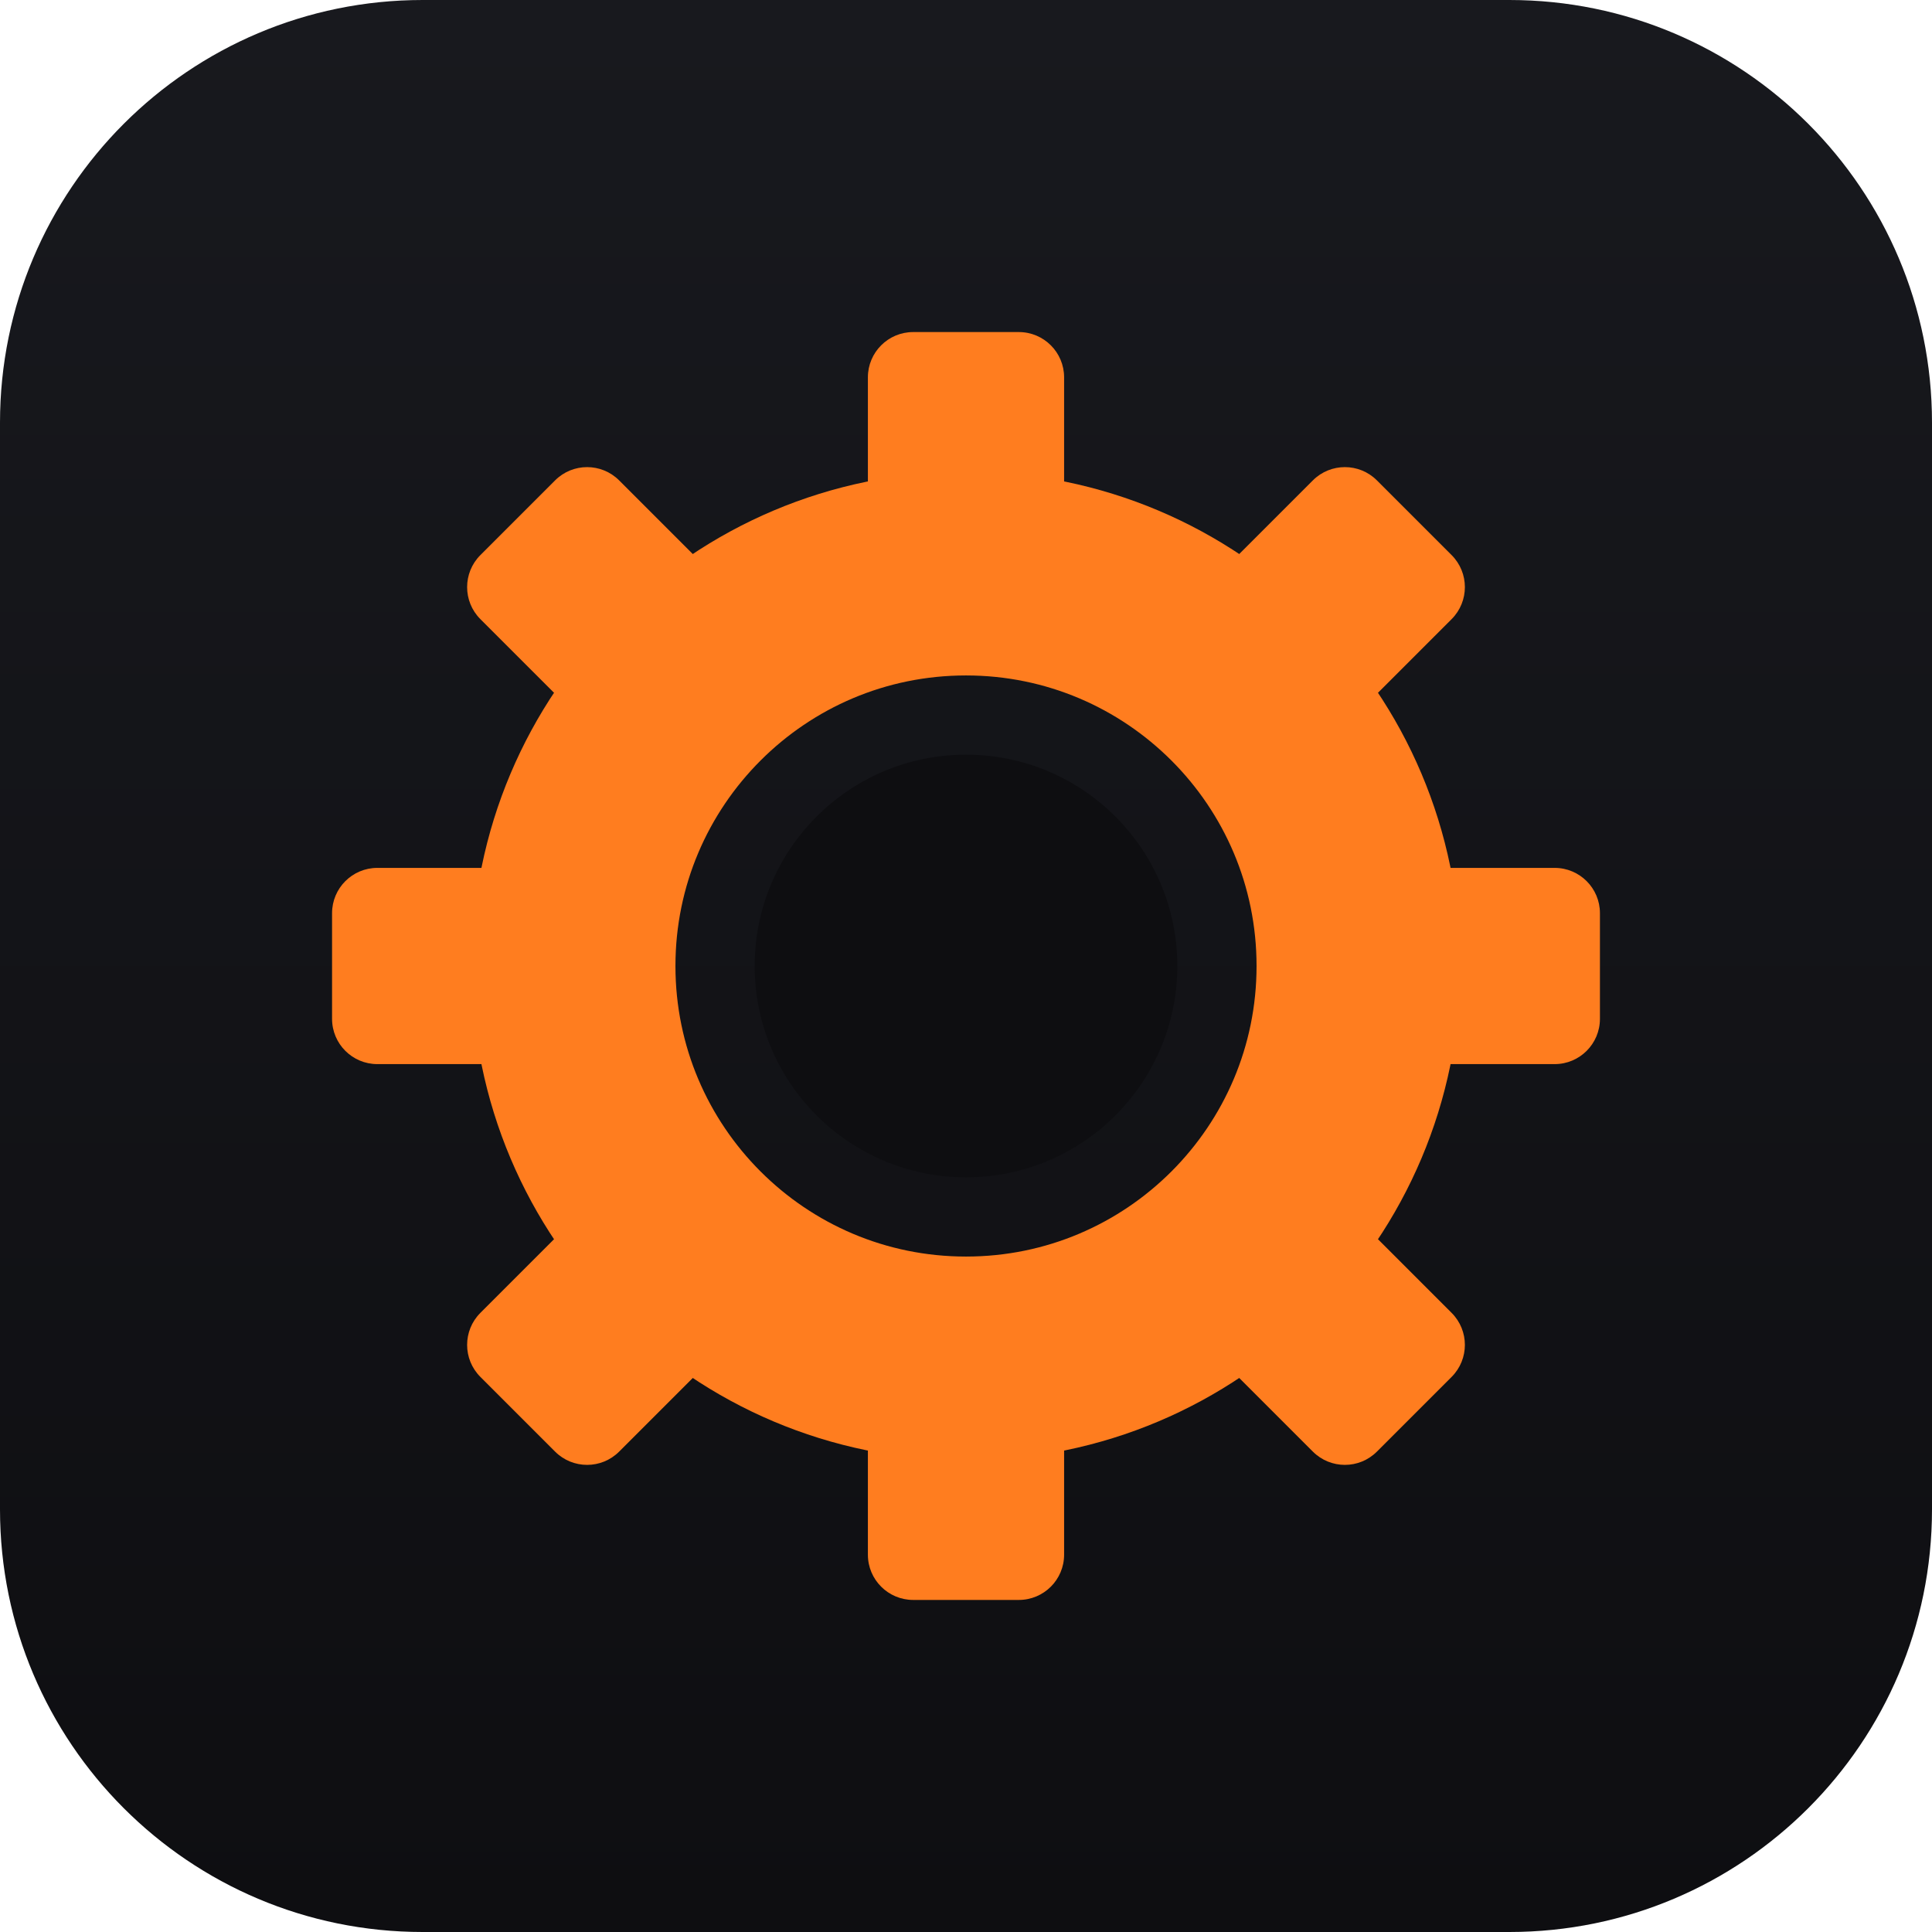
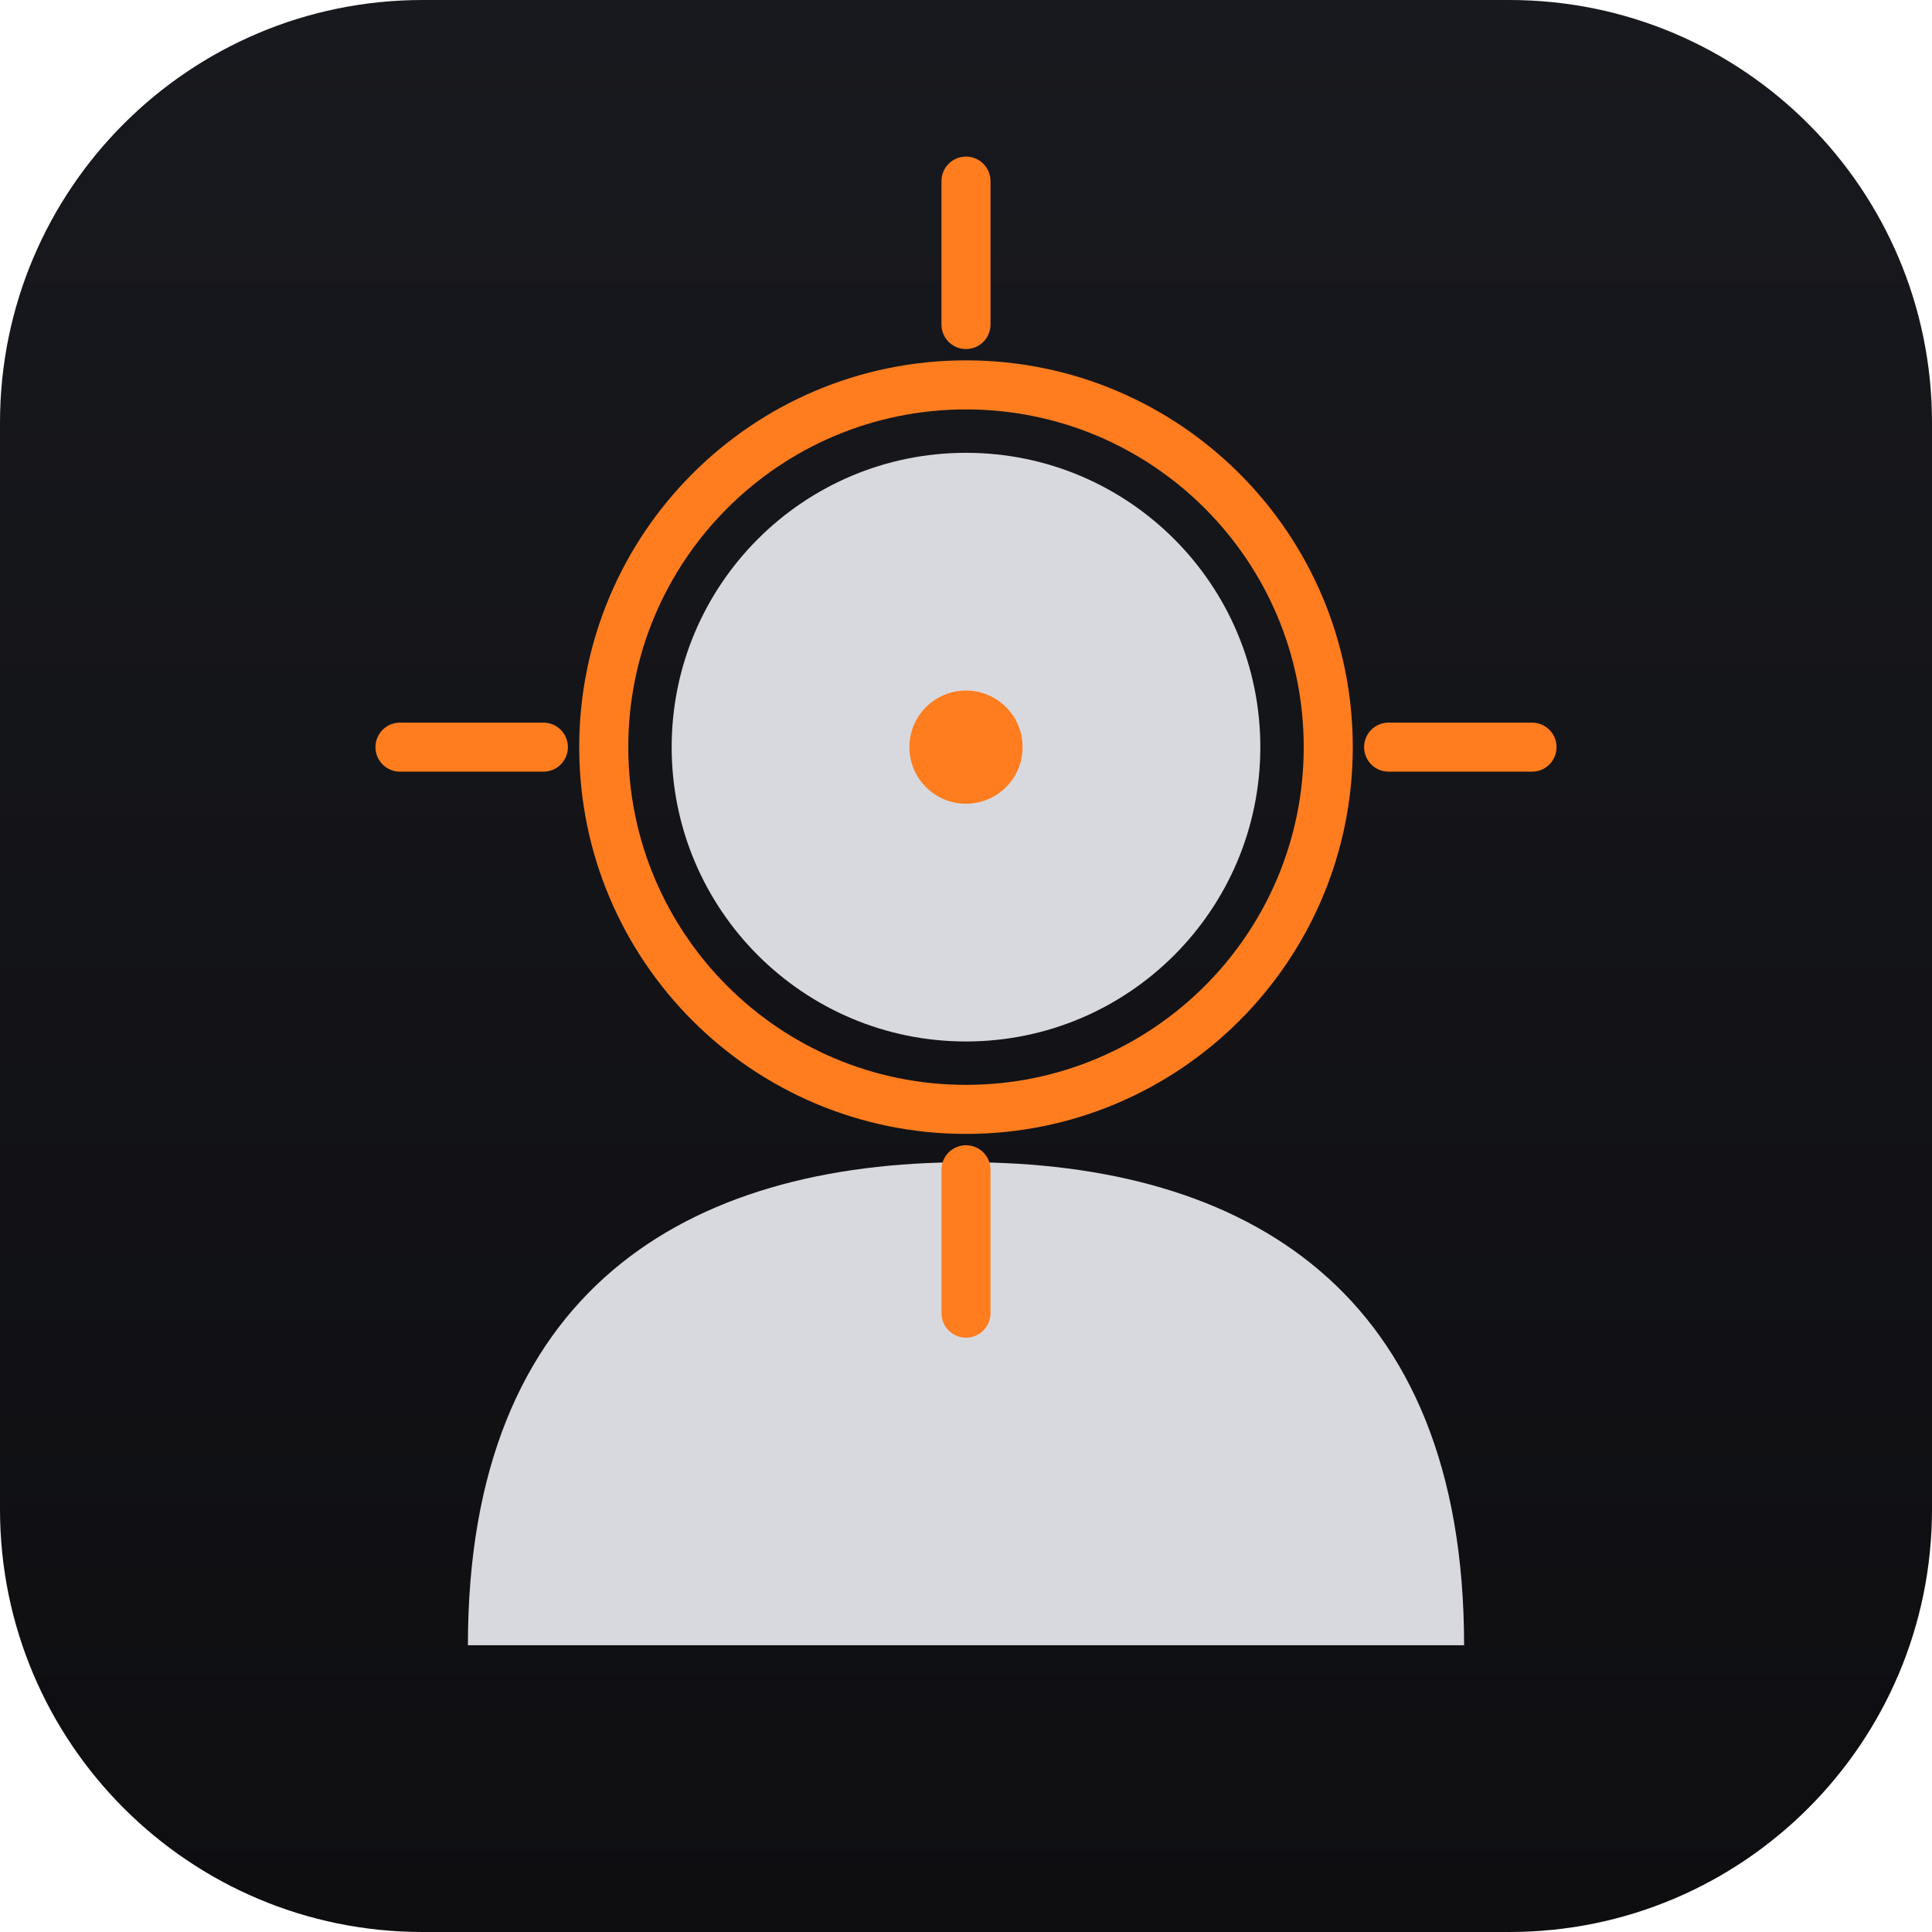
<svg xmlns="http://www.w3.org/2000/svg" viewBox="0 0 512 512">
  <defs>
    <linearGradient id="bg" x1="0" y1="0" x2="0" y2="1">
      <stop offset="0" stop-color="#18191e" />
      <stop offset="1" stop-color="#0e0e11" />
    </linearGradient>
  </defs>
  <rect width="512" height="512" rx="112" fill="url(#bg)" />
-   <g fill="#ff7d1f">
-     <rect id="tooth" x="230" y="88" width="52" height="64" rx="12" />
-     <use href="#tooth" transform="rotate(45 256 256)" />
-     <use href="#tooth" transform="rotate(90 256 256)" />
-     <use href="#tooth" transform="rotate(135 256 256)" />
-     <use href="#tooth" transform="rotate(180 256 256)" />
-     <use href="#tooth" transform="rotate(225 256 256)" />
-     <use href="#tooth" transform="rotate(270 256 256)" />
-     <use href="#tooth" transform="rotate(315 256 256)" />
+   <g fill="#d8d9de">
+     <circle cx="256" cy="198" r="78" />
+     <path d="M 124 436 C 124 342 182 308 256 308 C 330 308 388 342 388 436 Z" />
  </g>
-   <circle cx="256" cy="256" r="104" fill="none" stroke="#ff7d1f" stroke-width="54" />
-   <circle cx="256" cy="256" r="56" fill="#0e0e11" />
+   <g stroke="#ff7d1f" stroke-width="13" fill="none">
+     <circle cx="256" cy="198" r="96" />
+     <path d="M256 48 V86 M256 310 V348 M106 198 H144 M368 198 H406" stroke-linecap="round" />
+   </g>
+   <circle cx="256" cy="198" r="15" fill="#ff7d1f" />
</svg>
